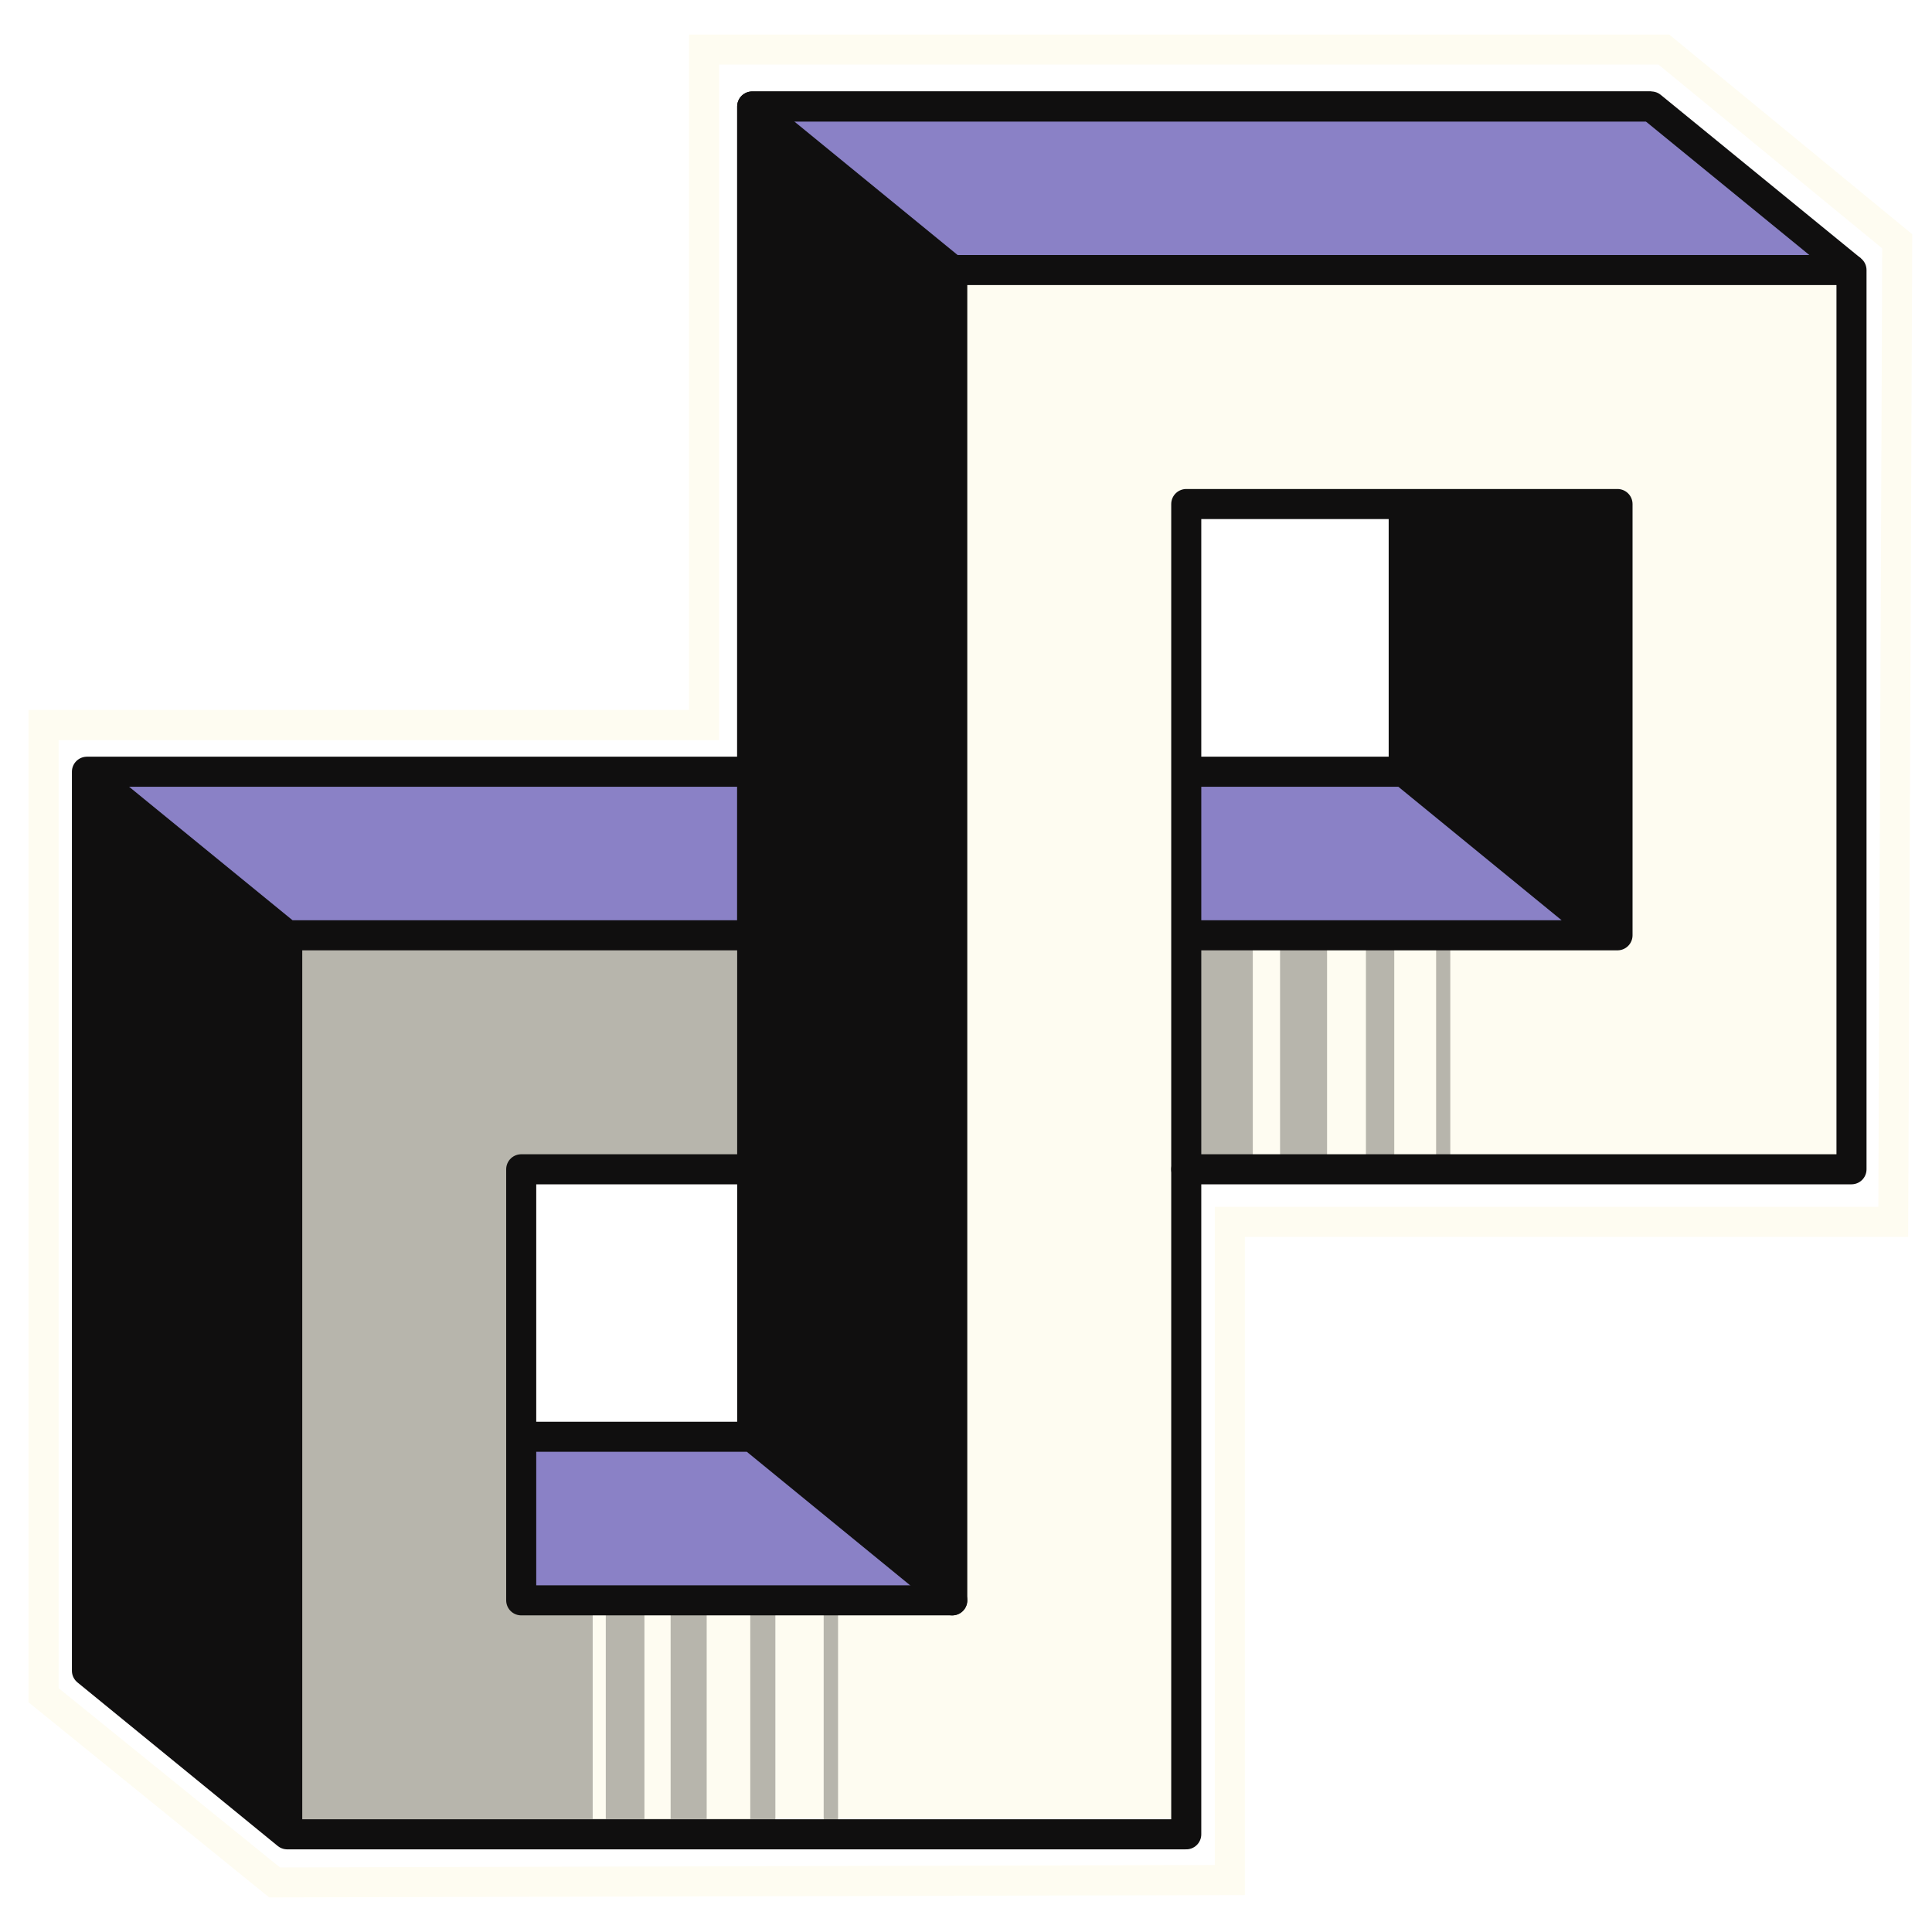
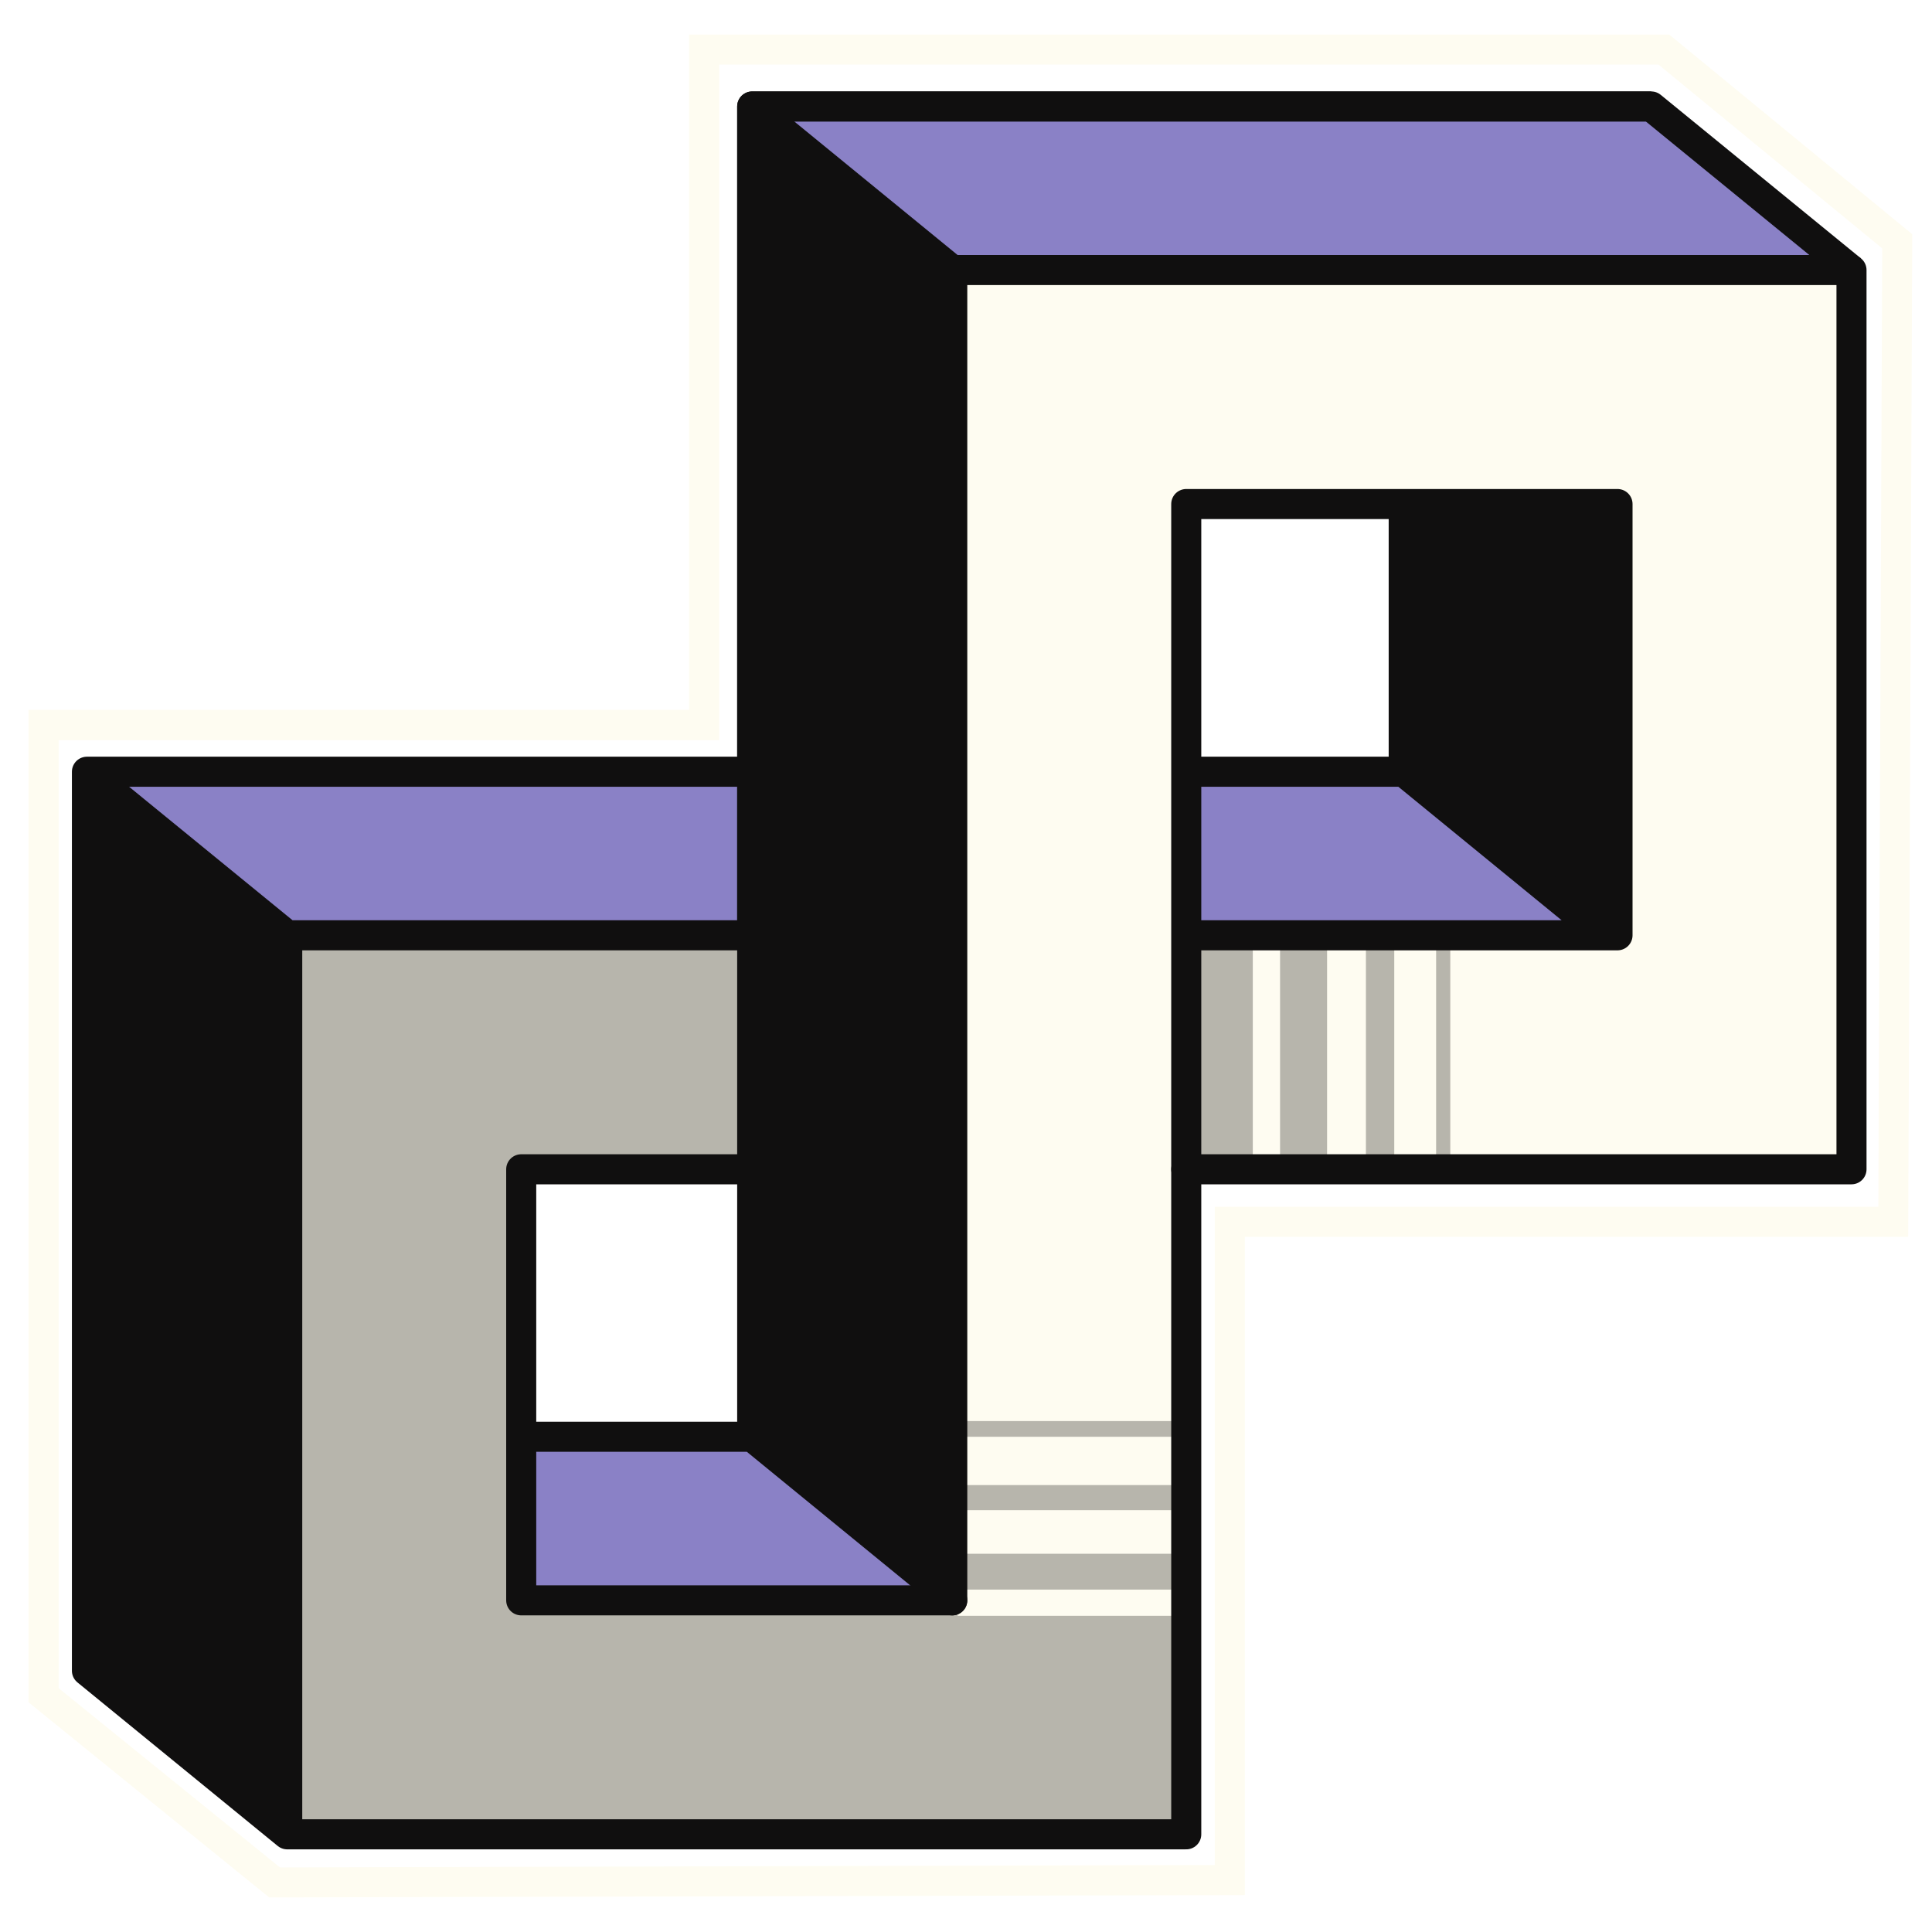
- <svg xmlns="http://www.w3.org/2000/svg" version="1.1" viewBox="0 0 900 900">
+ <svg xmlns="http://www.w3.org/2000/svg" id="Layer_1" version="1.1" viewBox="0 0 900 900">
  <defs>
    <style>
      .st0 {
        fill: #575653;
      }

      .st1 {
        stroke-width: 14px;
      }

      .st1, .st2 {
        fill: none;
        stroke: #100f0f;
        stroke-linejoin: round;
      }

      .st3 {
        fill: #100f0f;
      }

      .st4 {
        fill: #8a81c6;
      }

      .st5 {
        fill: #b7b5ac;
      }

      .st6 {
        fill: #fefcf1;
      }

      .st7 {
        display: none;
      }

      .st2 {
        stroke-width: 8.4px;
      }
    </style>
  </defs>
  <g id="Layer_3" class="st7">
    <rect class="st0" width="900" height="900" />
  </g>
  <g id="Layer_2">
    <polygon class="st4" points="40.5 359.5 133.8 435.7 747.1 435.7 653.9 359.5 40.5 359.5" />
-     <path class="st5" d="M443.6,125.8v619.7h-200.8v-200.8h111l-3.4-109h-216.6v418.8h418.8v-309.8h309.8V125.8h-418.8ZM753.5,435.7h-200.8v-200.8h200.8v200.8Z" />
+     <path class="st5" d="M443.6,125.8v619.7h-200.8v-200.8h111l-3.4-109h-216.6v418.8h418.8v-309.8h309.8V125.8h-418.8,0ZM753.5,435.7h-200.8v-200.8h200.8v200.8Z" />
    <g>
-       <rect class="st6" x="361.2" y="749.6" width="22.5" height="101.7" />
-       <rect class="st6" x="329.2" y="745.6" width="20.3" height="101.7" />
-       <rect class="st6" x="300.2" y="745.6" width="12.2" height="101.7" />
-       <rect class="st6" x="276.1" y="745.6" width="6.1" height="101.7" />
+       <rect class="st6" x="489.7" y="629.7" width="22.5" height="101.7" transform="translate(-179.6 1181.5) rotate(-90)" />
+       <rect class="st6" x="486.8" y="662.8" width="20.3" height="101.7" transform="translate(-216.7 1210.6) rotate(-90)" />
+       <rect class="st6" x="490.9" y="695.8" width="12.2" height="101.7" transform="translate(-249.7 1243.6) rotate(-90)" />
    </g>
-     <path class="st6" d="M390.4,852.6l162.2,1.9v-309.8h309.8V125.8h-416.7l-1,618.6-54.3,2.8v105.4ZM753.5,435.7h-200.8v-200.8h200.8v200.8Z" />
+     <path class="st6" d="M552.6,662v-117.3h309.8V125.8h-416.7l-1,536.2h107.9ZM753.5,435.7h-200.8v-200.8h200.8v200.8Z" />
    <g>
-       <rect class="st5" x="559.2" y="429.8" width="24.3" height="110" transform="translate(1142.8 969.6) rotate(-180)" />
-       <rect class="st5" x="596.2" y="434.1" width="21.9" height="110" transform="translate(1214.4 978.1) rotate(-180)" />
-       <rect class="st5" x="636.4" y="434.1" width="13.2" height="110" transform="translate(1285.9 978.1) rotate(-180)" />
-       <rect class="st5" x="669" y="434.1" width="6.6" height="110" transform="translate(1344.6 978.1) rotate(-180)" />
+       <rect class="st5" x="559.3" y="429.8" width="24.3" height="110" />
+       <rect class="st5" x="596.3" y="434" width="21.9" height="110" />
+       <rect class="st5" x="636.3" y="434" width="13.2" height="110" />
+       <rect class="st5" x="669" y="434" width="6.6" height="110" />
    </g>
    <polygon class="st4" points="862.5 125.8 769.2 49.6 350.4 49.6 443.6 125.8 862.5 125.8" />
    <polygon class="st3" points="350.4 49.6 350.4 669.3 443.6 745.5 443.6 125.8 350.4 49.6" />
    <polygon class="st4" points="350.4 669.3 443.6 745.5 242.8 745.5 242.8 669.3 350.4 669.3" />
    <polygon class="st3" points="40.5 359.5 133.8 435.7 133.8 854.5 40.5 778.3 40.5 359.5" />
    <polygon class="st3" points="653.9 234.8 753.5 234.8 753.5 435.7 653.9 359.5 653.9 234.8" />
    <polyline class="st1" points="769.2 49.6 350.4 49.6 350.4 359.5 40.5 359.5 40.5 778.3 133.8 854.5 40.5 778.3 40.5 359.5 133.8 435.7 40.5 359.5 350.4 359.5 350.4 435.7 133.8 435.7 133.8 854.5 552.6 854.5 552.6 474.7 552.6 335.2 552.6 296.2 552.6 234.8 753.5 234.8 753.5 435.7 552.6 435.7 552.6 359.5 653.9 359.5 747.1 435.7 653.9 359.5 653.9 234.8" />
    <polyline class="st1" points="242.8 669.3 350.4 669.3 443.6 745.5 350.4 669.3 350.4 49.6 443.6 125.8 350.4 49.6 769.2 49.6 862.5 125.8" />
    <line class="st2" x1="747.1" y1="435.7" x2="552.6" y2="435.7" />
    <polyline class="st1" points="353.7 544.7 242.8 544.7 242.8 745.5 443.6 745.5 443.6 583.7 443.6 544.7 443.6 505.7 443.6 125.8 862.5 125.8 862.5 544.7 552.6 544.7 862.5 544.7" />
    <path class="st6" d="M772.6,30.1l104.2,85.6-1.8,446.5h-309.1v306.6l-435.5,1.1-103.1-83.5v-441.6h307.7V30.1h437.6M777.6,16.1h-456.6v314.6H13.3v462.3l112.1,90.9,454.5-1.1v-306.6h309l1.9-467.1-113.2-93h0Z" />
  </g>
</svg>
